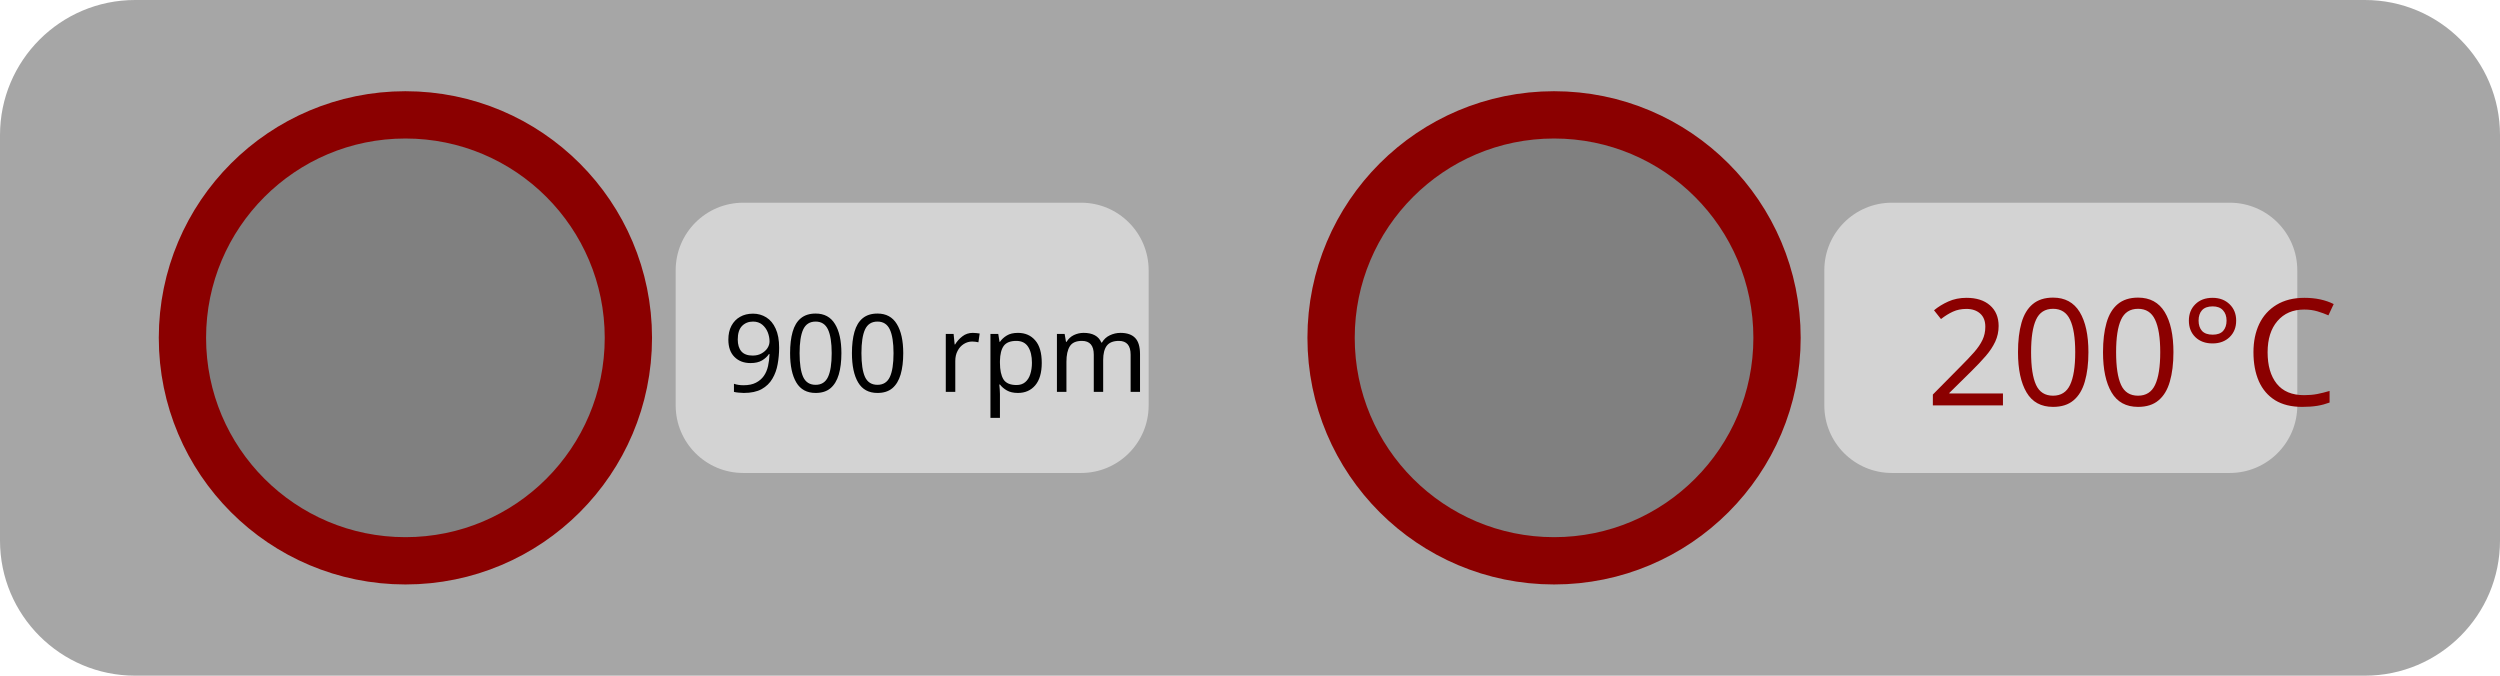
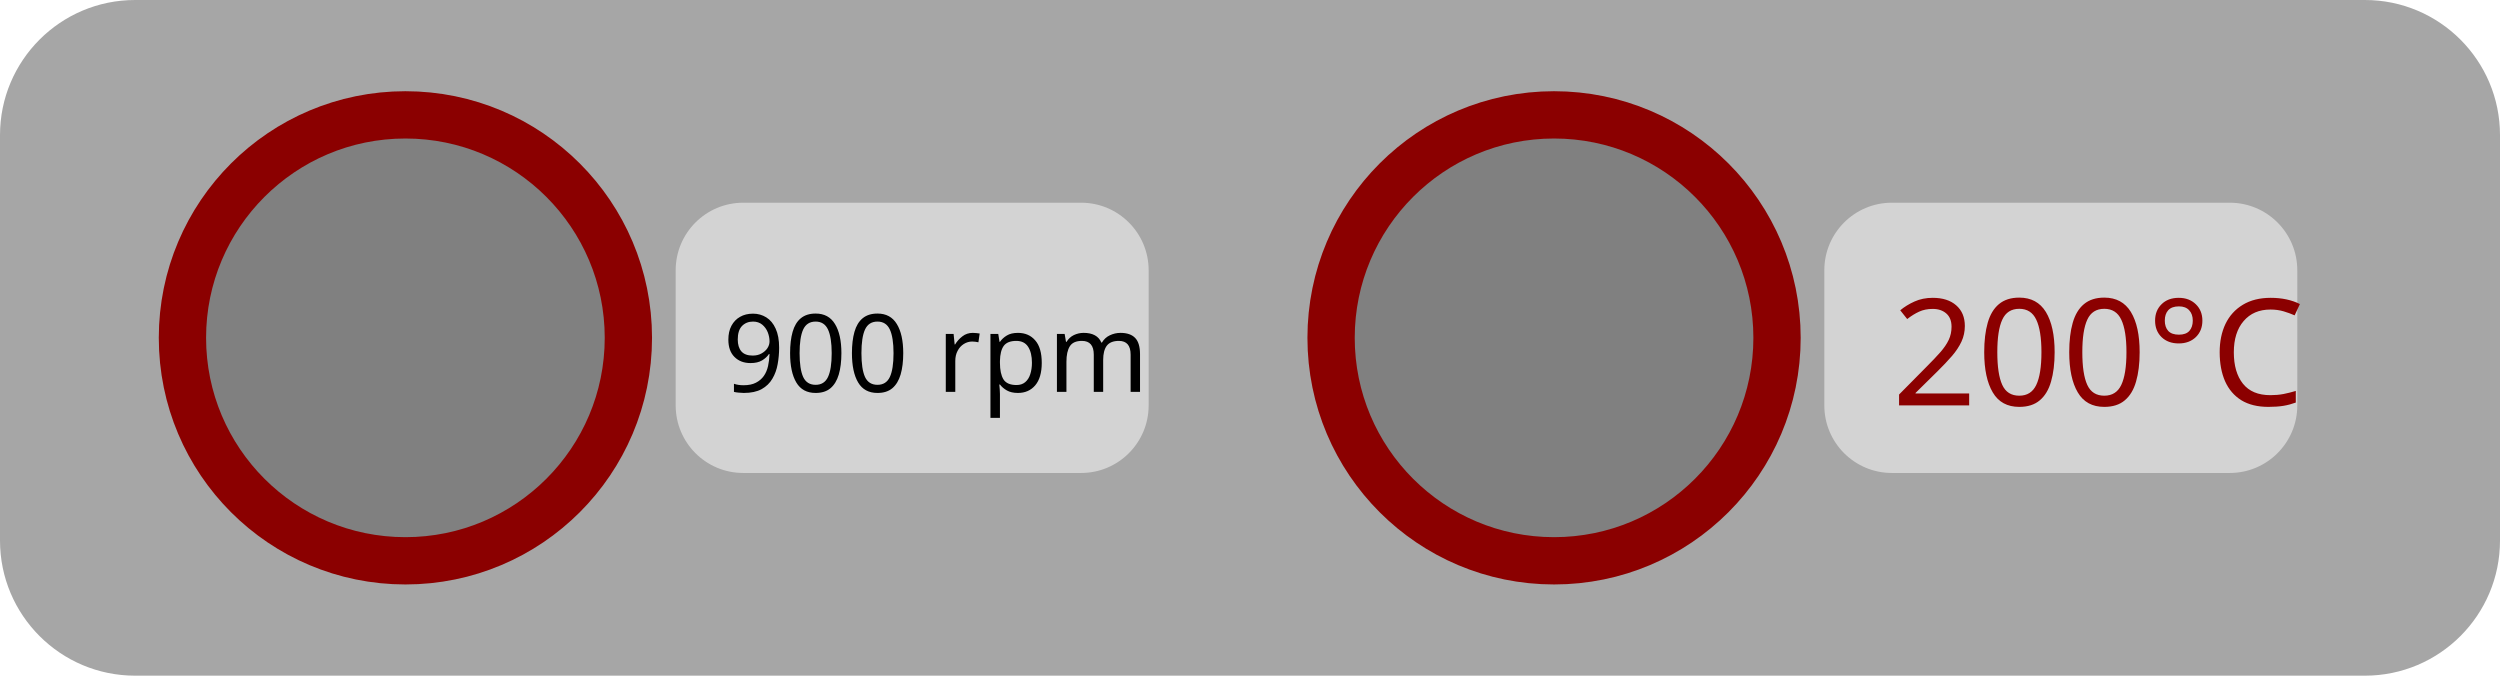
<svg xmlns="http://www.w3.org/2000/svg" text-rendering="geometricPrecision" viewBox="0 0 370 100" shape-rendering="geometricPrecision" style="white-space: pre;">
  <rect rx="20" ry="20" width="370" height="100" stroke="none" fill="#a6a6a6" stroke-width="1px" transform="translate(0,-250) translate(0,250)" />
  <ellipse stroke="#8b0000" stroke-width="7px" fill="#808080" rx="33" ry="33" transform="translate(0,-250) translate(60,300)" />
  <ellipse stroke="#8b0000" stroke-width="7px" fill="#808080" rx="33" ry="33" transform="translate(0,-250) translate(230,300)" />
  <rect rx="10" ry="10" width="70" height="40" stroke="none" fill="#d3d3d3" stroke-width="1px" transform="translate(0,-250) translate(100,280)" />
  <rect rx="10" ry="10" width="70" height="40" stroke="none" fill="#d3d3d3" stroke-width="1px" transform="translate(0,-250) translate(270,280)" />
  <text font-size="16" font-family="impact" stroke="none" fill="#000000" stroke-width="1px" transform="translate(0,-250) translate(107,308)">900 rpm</text>
-   <text font-size="22" font-family="impact" fill="#8b0000" stroke="none" stroke-width="1px" transform="translate(0,-250) translate(285,310)">200°C</text>
+   <text font-size="22" font-family="impact" fill="#8b0000" stroke="none" stroke-width="1px" transform="translate(280,60)">200°C</text>
</svg>
